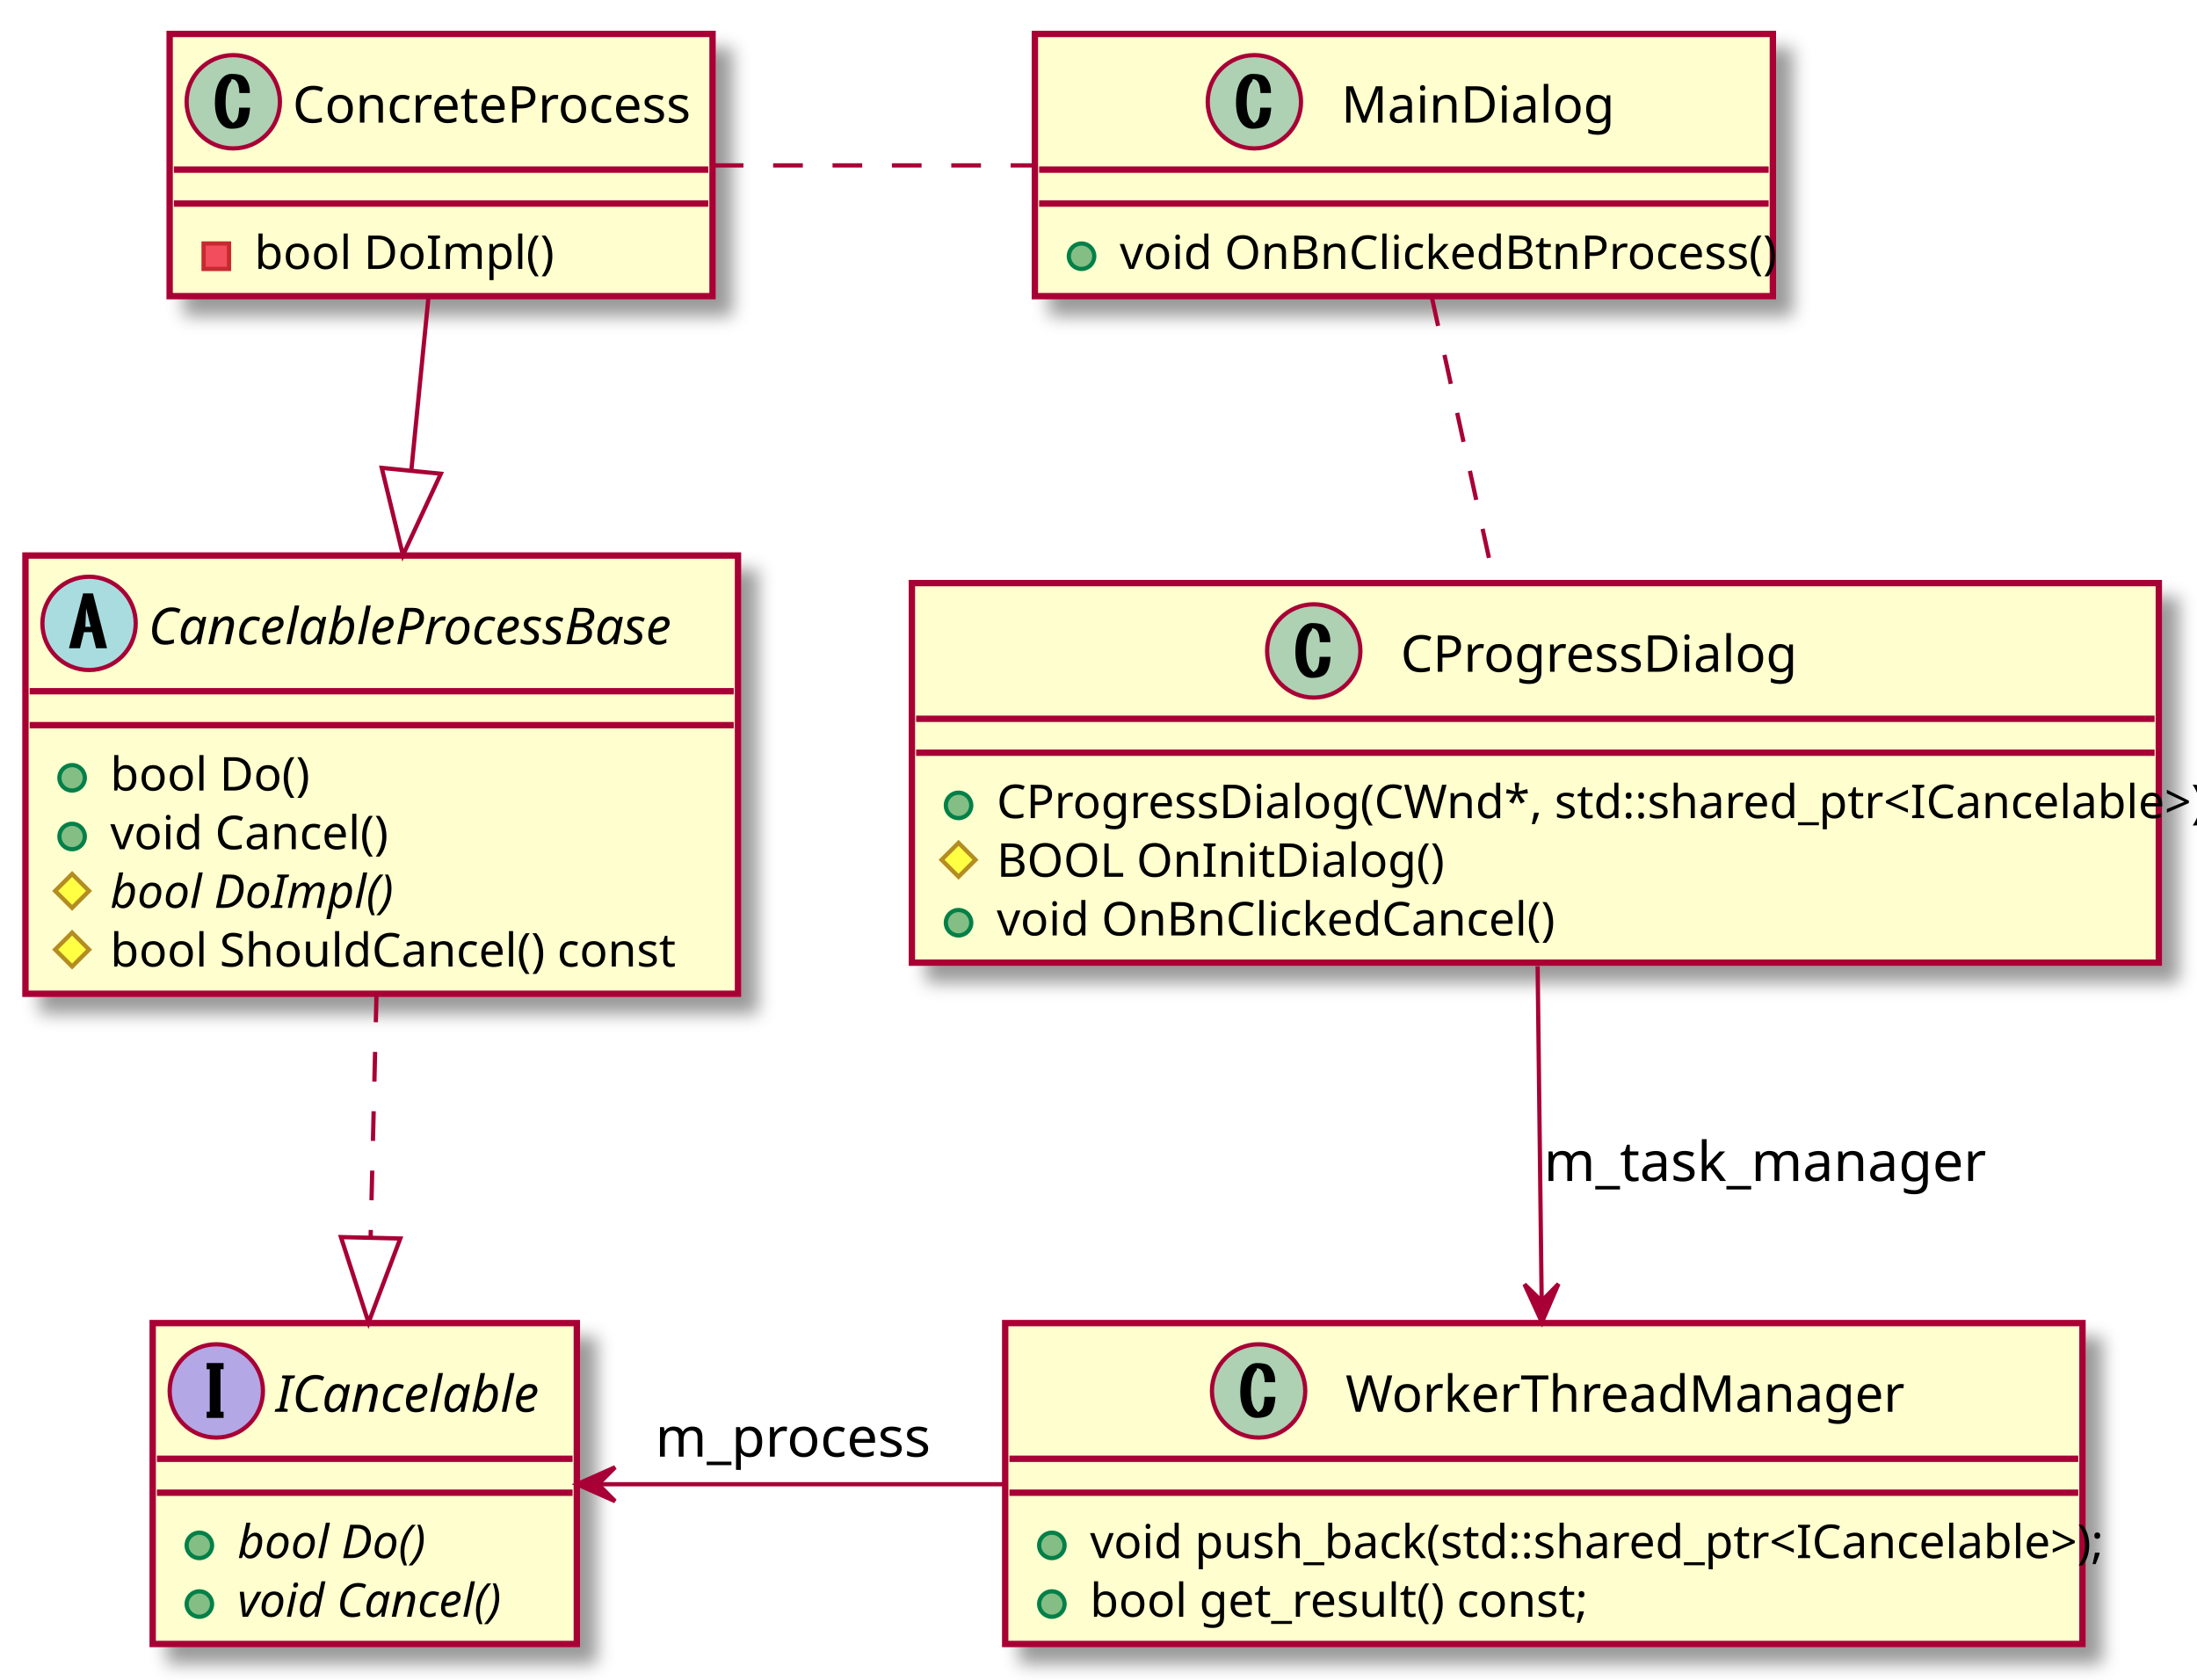
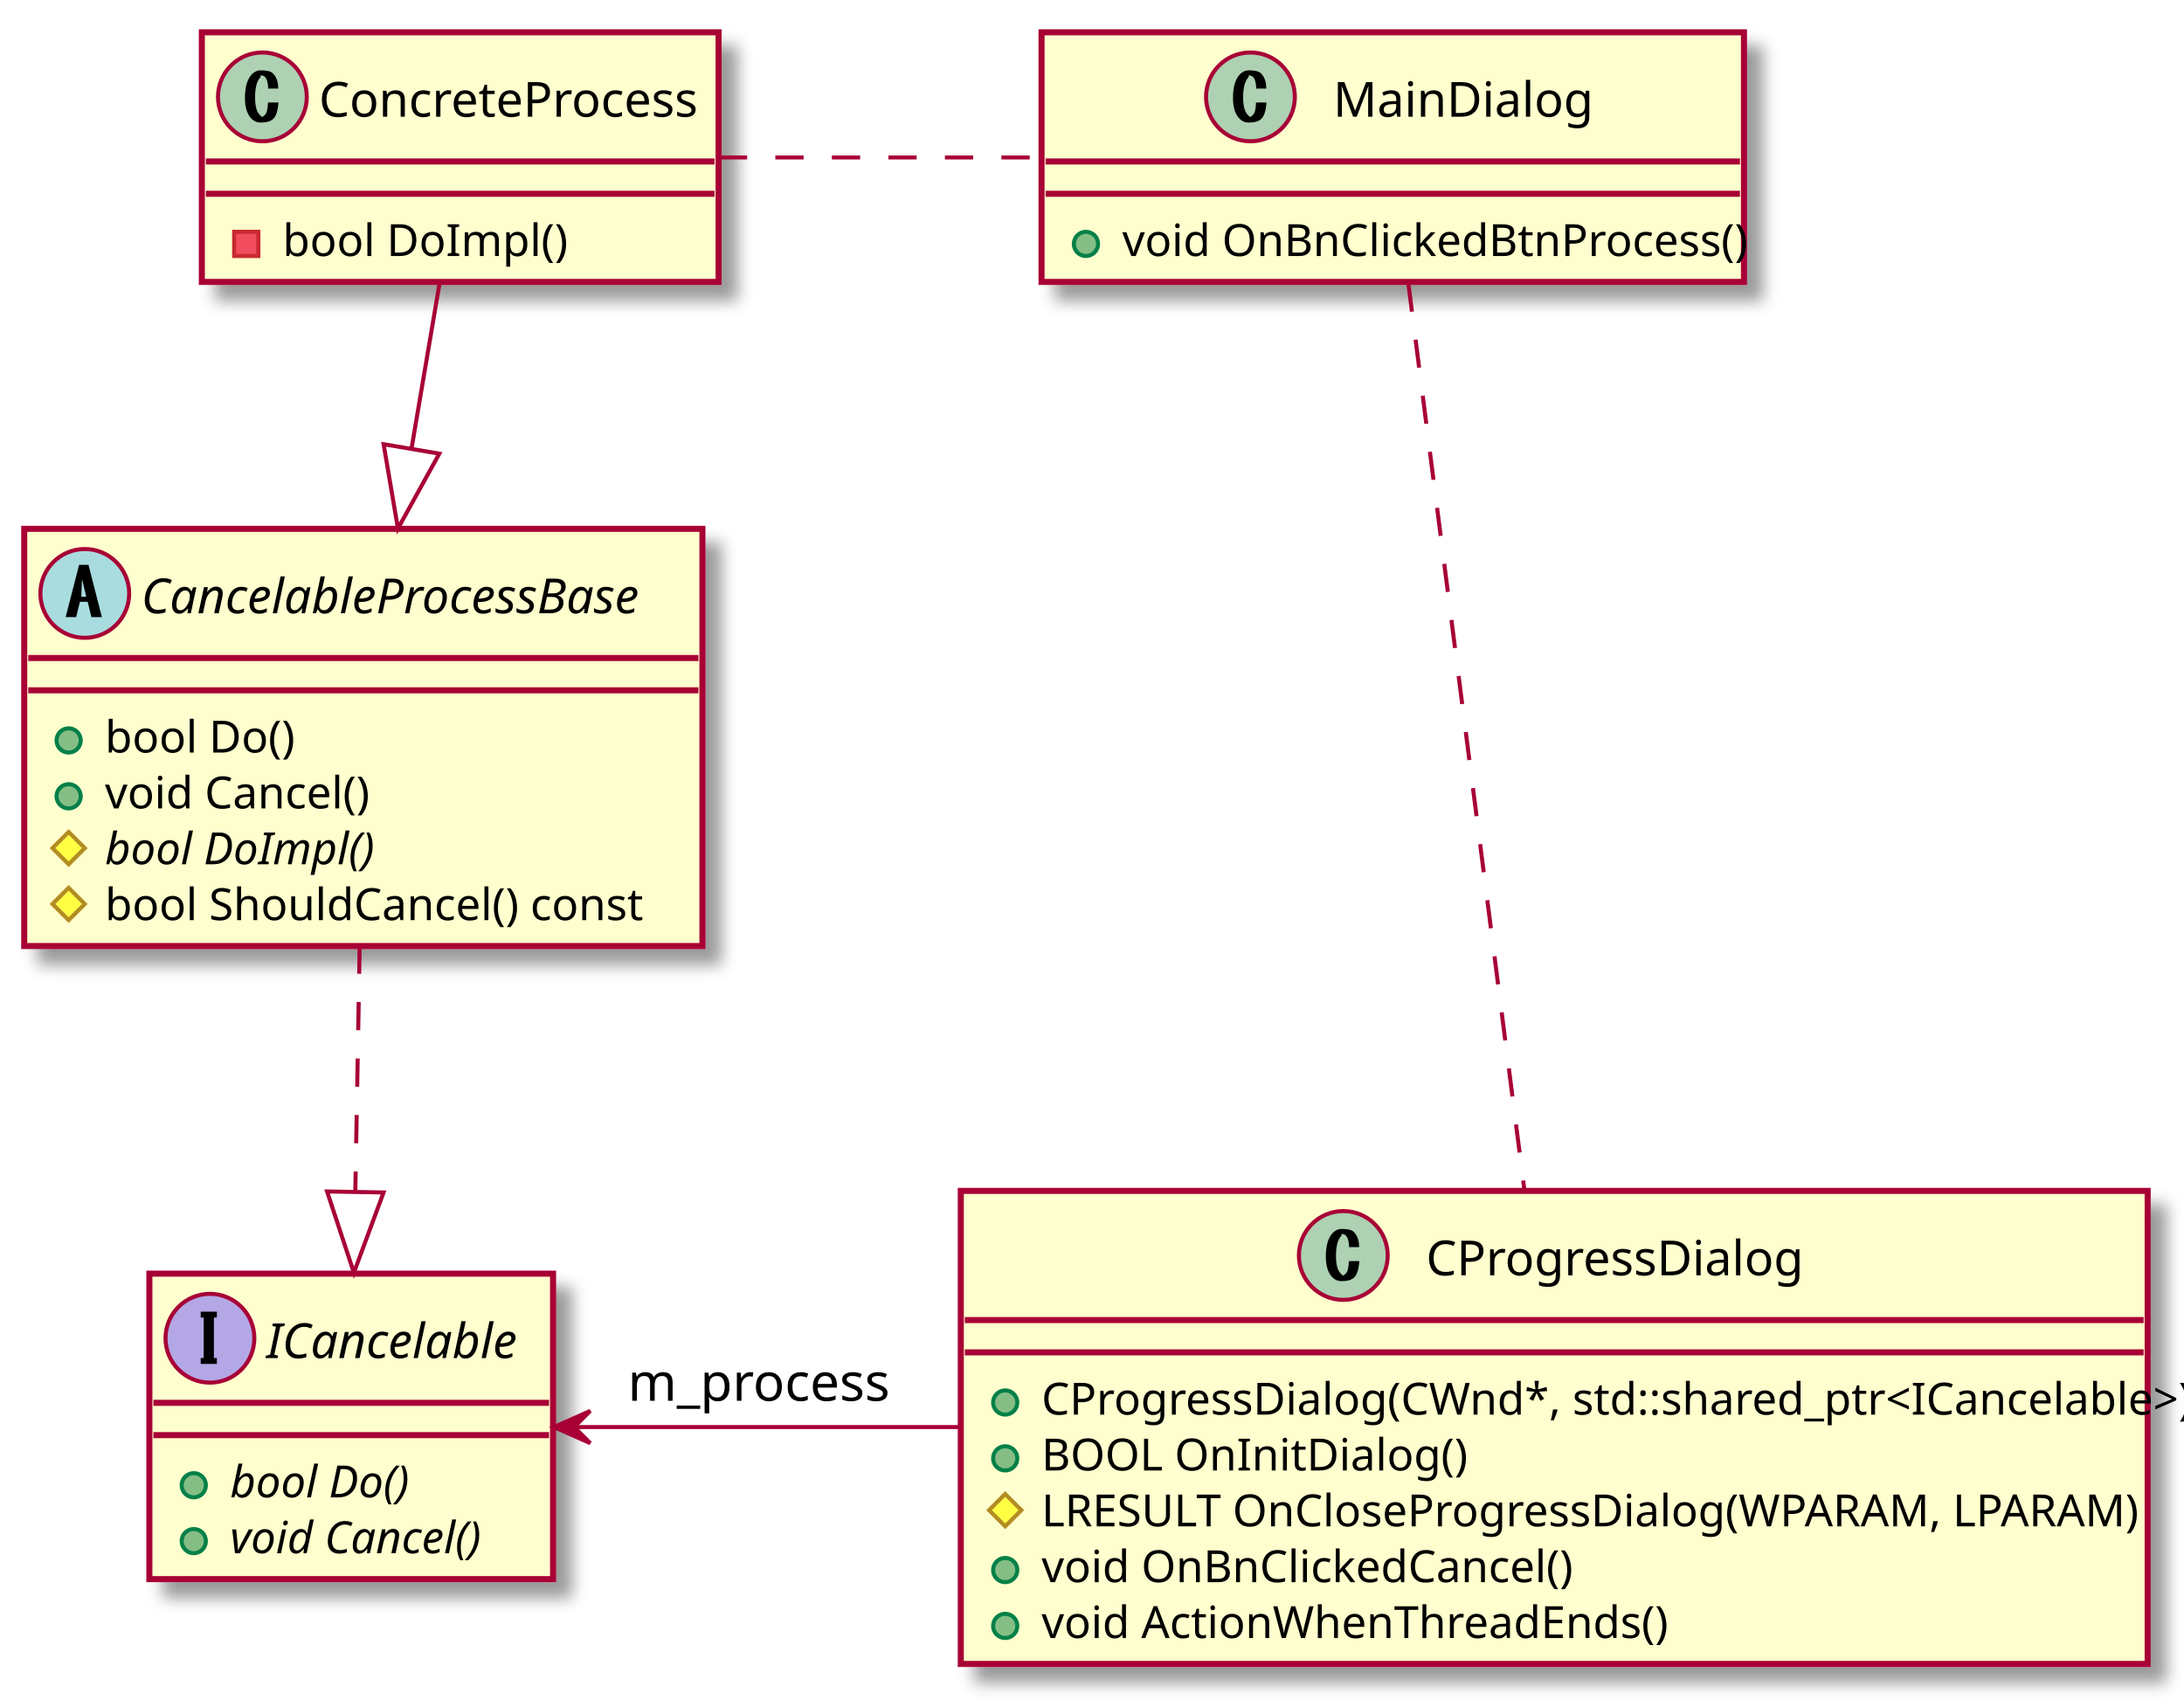
- <svg xmlns="http://www.w3.org/2000/svg" contentScriptType="application/ecmascript" contentStyleType="text/css" height="396px" preserveAspectRatio="none" style="width:518px;height:396px;" version="1.1" viewBox="0 0 518 396" width="518px" zoomAndPan="magnify">
+ <svg xmlns="http://www.w3.org/2000/svg" contentScriptType="application/ecmascript" contentStyleType="text/css" height="421px" preserveAspectRatio="none" style="width:541px;height:421px;" version="1.1" viewBox="0 0 541 421" width="541px" zoomAndPan="magnify">
  <defs>
-     <filter height="300%" id="f1xdbkxe23zxxv" width="300%" x="-1" y="-1">
+     <filter height="300%" id="f12pbznpgj0c77" width="300%" x="-1" y="-1">
      <feGaussianBlur result="blurOut" stdDeviation="2.0" />
      <feColorMatrix in="blurOut" result="blurOut2" type="matrix" values="0 0 0 0 0 0 0 0 0 0 0 0 0 0 0 0 0 0 .4 0" />
      <feOffset dx="4.0" dy="4.0" in="blurOut2" result="blurOut3" />
      <feBlend in="SourceGraphic" in2="blurOut3" mode="normal" />
    </filter>
  </defs>
  <g>
-     <rect fill="#FEFECE" filter="url(#f1xdbkxe23zxxv)" height="75.672" style="stroke: #A80036; stroke-width: 1.5;" width="100" x="36" y="312" />
-     <ellipse cx="51" cy="328" fill="#B4A7E5" rx="11" ry="11" style="stroke: #A80036; stroke-width: 1.0;" />
-     <path d="M51.984,332.906 L52.719,332.906 L52.719,334.359 L48.719,334.359 L48.719,332.906 L49.453,332.906 L49.453,322.875 L48.719,322.875 L48.719,321.422 L52.719,321.422 L52.719,322.875 L51.984,322.875 L51.984,332.906 Z " />
-     <text fill="#000000" font-family="sans-serif" font-size="12" font-style="italic" lengthAdjust="spacingAndGlyphs" textLength="68" x="65" y="332.91">ICancelable</text>
-     <line style="stroke: #A80036; stroke-width: 1.5;" x1="37" x2="135" y1="344" y2="344" />
-     <line style="stroke: #A80036; stroke-width: 1.5;" x1="37" x2="135" y1="352" y2="352" />
-     <ellipse cx="47" cy="364.418" fill="#84BE84" rx="3" ry="3" style="stroke: #038048; stroke-width: 1.0;" />
-     <text fill="#000000" font-family="sans-serif" font-size="11" font-style="italic" lengthAdjust="spacingAndGlyphs" textLength="47" x="56" y="367.419">bool Do()</text>
-     <ellipse cx="47" cy="378.254" fill="#84BE84" rx="3" ry="3" style="stroke: #038048; stroke-width: 1.0;" />
-     <text fill="#000000" font-family="sans-serif" font-size="11" font-style="italic" lengthAdjust="spacingAndGlyphs" textLength="66" x="56" y="381.255">void Cancel()</text>
-     <rect fill="#FEFECE" filter="url(#f1xdbkxe23zxxv)" height="103.344" style="stroke: #A80036; stroke-width: 1.5;" width="168" x="6" y="131" />
+     <rect fill="#FEFECE" filter="url(#f12pbznpgj0c77)" height="75.672" style="stroke: #A80036; stroke-width: 1.5;" width="100" x="37" y="315.5" />
+     <ellipse cx="52" cy="331.5" fill="#B4A7E5" rx="11" ry="11" style="stroke: #A80036; stroke-width: 1.0;" />
+     <path d="M52.984,336.406 L53.719,336.406 L53.719,337.859 L49.719,337.859 L49.719,336.406 L50.453,336.406 L50.453,326.375 L49.719,326.375 L49.719,324.922 L53.719,324.922 L53.719,326.375 L52.984,326.375 L52.984,336.406 Z " />
+     <text fill="#000000" font-family="sans-serif" font-size="12" font-style="italic" lengthAdjust="spacingAndGlyphs" textLength="68" x="66" y="336.41">ICancelable</text>
+     <line style="stroke: #A80036; stroke-width: 1.5;" x1="38" x2="136" y1="347.5" y2="347.5" />
+     <line style="stroke: #A80036; stroke-width: 1.5;" x1="38" x2="136" y1="355.5" y2="355.5" />
+     <ellipse cx="48" cy="367.918" fill="#84BE84" rx="3" ry="3" style="stroke: #038048; stroke-width: 1.0;" />
+     <text fill="#000000" font-family="sans-serif" font-size="11" font-style="italic" lengthAdjust="spacingAndGlyphs" textLength="47" x="57" y="370.919">bool Do()</text>
+     <ellipse cx="48" cy="381.754" fill="#84BE84" rx="3" ry="3" style="stroke: #038048; stroke-width: 1.0;" />
+     <text fill="#000000" font-family="sans-serif" font-size="11" font-style="italic" lengthAdjust="spacingAndGlyphs" textLength="66" x="57" y="384.755">void Cancel()</text>
+     <rect fill="#FEFECE" filter="url(#f12pbznpgj0c77)" height="103.344" style="stroke: #A80036; stroke-width: 1.5;" width="168" x="6" y="131" />
    <ellipse cx="21" cy="147" fill="#A9DCDF" rx="11" ry="11" style="stroke: #A80036; stroke-width: 1.0;" />
    <path d="M18.859,152.859 L16.266,152.859 L19.594,139.922 L21.922,139.922 L25.234,152.859 L22.641,152.859 L21.719,149.078 L19.797,149.078 L18.859,152.859 Z M20.312,143.438 L20.312,143.438 L20.125,147.812 L21.375,147.812 L20.312,143.438 Z " />
    <text fill="#000000" font-family="sans-serif" font-size="12" font-style="italic" lengthAdjust="spacingAndGlyphs" textLength="136" x="35" y="151.91">CancelableProcessBase</text>
    <line style="stroke: #A80036; stroke-width: 1.5;" x1="7" x2="173" y1="163" y2="163" />
    <line style="stroke: #A80036; stroke-width: 1.5;" x1="7" x2="173" y1="171" y2="171" />
    <ellipse cx="17" cy="183.418" fill="#84BE84" rx="3" ry="3" style="stroke: #038048; stroke-width: 1.0;" />
    <text fill="#000000" font-family="sans-serif" font-size="11" lengthAdjust="spacingAndGlyphs" textLength="44" x="26" y="186.419">bool Do()</text>
    <ellipse cx="17" cy="197.254" fill="#84BE84" rx="3" ry="3" style="stroke: #038048; stroke-width: 1.0;" />
    <text fill="#000000" font-family="sans-serif" font-size="11" lengthAdjust="spacingAndGlyphs" textLength="64" x="26" y="200.255">void Cancel()</text>
    <polygon fill="#FFFF44" points="17,206.09,21,210.09,17,214.09,13,210.09" style="stroke: #B38D22; stroke-width: 1.0;" />
    <text fill="#000000" font-family="sans-serif" font-size="11" font-style="italic" lengthAdjust="spacingAndGlyphs" textLength="68" x="26" y="214.091">bool DoImpl()</text>
    <polygon fill="#FFFF44" points="17,219.926,21,223.926,17,227.926,13,223.926" style="stroke: #B38D22; stroke-width: 1.0;" />
    <text fill="#000000" font-family="sans-serif" font-size="11" lengthAdjust="spacingAndGlyphs" textLength="127" x="26" y="227.927">bool ShouldCancel() const</text>
-     <rect fill="#FEFECE" filter="url(#f1xdbkxe23zxxv)" height="61.836" style="stroke: #A80036; stroke-width: 1.5;" width="128" x="40" y="8" />
-     <ellipse cx="55" cy="24" fill="#ADD1B2" rx="11" ry="11" style="stroke: #A80036; stroke-width: 1.0;" />
-     <path d="M57.703,29.438 Q56.781,30.359 54.516,30.359 Q53.25,30.359 52.328,29.438 Q50.672,27.781 50.672,24.25 Q50.672,20.141 52.453,18.344 Q53.391,17.422 54.578,17.422 Q56.844,17.422 57.578,18.141 Q58.969,19.547 58.906,21.938 L56.438,21.938 Q56.375,19.812 55.641,19.078 Q55.25,18.672 54.578,18.672 Q54.578,18.672 54.516,19.141 Q53.188,20.469 53.188,24.125 Q53.188,27.312 54.328,28.438 Q54.859,28.969 54.859,28.969 Q55.109,28.969 55.641,28.438 Q56.312,27.781 56.375,25.391 L58.969,25.391 Q58.766,28.375 57.703,29.438 Z " />
-     <text fill="#000000" font-family="sans-serif" font-size="12" lengthAdjust="spacingAndGlyphs" textLength="96" x="69" y="28.91">ConcreteProcess</text>
-     <line style="stroke: #A80036; stroke-width: 1.5;" x1="41" x2="167" y1="40" y2="40" />
-     <line style="stroke: #A80036; stroke-width: 1.5;" x1="41" x2="167" y1="48" y2="48" />
-     <rect fill="#F24D5C" height="6" style="stroke: #C82930; stroke-width: 1.0;" width="6" x="48" y="57.418" />
-     <text fill="#000000" font-family="sans-serif" font-size="11" lengthAdjust="spacingAndGlyphs" textLength="62" x="60" y="63.419">bool DoImpl()</text>
-     <rect fill="#FEFECE" filter="url(#f1xdbkxe23zxxv)" height="75.672" style="stroke: #A80036; stroke-width: 1.5;" width="254" x="237" y="312" />
-     <ellipse cx="296.75" cy="328" fill="#ADD1B2" rx="11" ry="11" style="stroke: #A80036; stroke-width: 1.0;" />
-     <path d="M299.453,333.438 Q298.531,334.359 296.266,334.359 Q295,334.359 294.078,333.438 Q292.422,331.781 292.422,328.25 Q292.422,324.141 294.203,322.344 Q295.141,321.422 296.328,321.422 Q298.594,321.422 299.328,322.141 Q300.719,323.547 300.656,325.938 L298.188,325.938 Q298.125,323.812 297.391,323.078 Q297,322.672 296.328,322.672 Q296.328,322.672 296.266,323.141 Q294.938,324.469 294.938,328.125 Q294.938,331.312 296.078,332.438 Q296.609,332.969 296.609,332.969 Q296.859,332.969 297.391,332.438 Q298.062,331.781 298.125,329.391 L300.719,329.391 Q300.516,332.375 299.453,333.438 Z " />
-     <text fill="#000000" font-family="sans-serif" font-size="12" lengthAdjust="spacingAndGlyphs" textLength="126" x="317.25" y="332.91">WorkerThreadManager</text>
-     <line style="stroke: #A80036; stroke-width: 1.5;" x1="238" x2="490" y1="344" y2="344" />
-     <line style="stroke: #A80036; stroke-width: 1.5;" x1="238" x2="490" y1="352" y2="352" />
-     <ellipse cx="248" cy="364.418" fill="#84BE84" rx="3" ry="3" style="stroke: #038048; stroke-width: 1.0;" />
-     <text fill="#000000" font-family="sans-serif" font-size="11" lengthAdjust="spacingAndGlyphs" textLength="228" x="257" y="367.419">void push_back(std::shared_ptr&lt;ICancelable&gt;);</text>
-     <ellipse cx="248" cy="378.254" fill="#84BE84" rx="3" ry="3" style="stroke: #038048; stroke-width: 1.0;" />
-     <text fill="#000000" font-family="sans-serif" font-size="11" lengthAdjust="spacingAndGlyphs" textLength="112" x="257" y="381.255">bool get_result() const;</text>
-     <rect fill="#FEFECE" filter="url(#f1xdbkxe23zxxv)" height="89.508" style="stroke: #A80036; stroke-width: 1.5;" width="294" x="215" y="137.5" />
-     <ellipse cx="309.75" cy="153.5" fill="#ADD1B2" rx="11" ry="11" style="stroke: #A80036; stroke-width: 1.0;" />
-     <path d="M312.453,158.938 Q311.531,159.859 309.266,159.859 Q308,159.859 307.078,158.938 Q305.422,157.281 305.422,153.75 Q305.422,149.641 307.203,147.844 Q308.141,146.922 309.328,146.922 Q311.594,146.922 312.328,147.641 Q313.719,149.047 313.656,151.438 L311.188,151.438 Q311.125,149.312 310.391,148.578 Q310,148.172 309.328,148.172 Q309.328,148.172 309.266,148.641 Q307.938,149.969 307.938,153.625 Q307.938,156.812 309.078,157.938 Q309.609,158.469 309.609,158.469 Q309.859,158.469 310.391,157.938 Q311.062,157.281 311.125,154.891 L313.719,154.891 Q313.516,157.875 312.453,158.938 Z " />
-     <text fill="#000000" font-family="sans-serif" font-size="12" lengthAdjust="spacingAndGlyphs" textLength="96" x="330.25" y="158.41">CProgressDialog</text>
-     <line style="stroke: #A80036; stroke-width: 1.5;" x1="216" x2="508" y1="169.5" y2="169.5" />
-     <line style="stroke: #A80036; stroke-width: 1.5;" x1="216" x2="508" y1="177.5" y2="177.5" />
-     <ellipse cx="226" cy="189.918" fill="#84BE84" rx="3" ry="3" style="stroke: #038048; stroke-width: 1.0;" />
-     <text fill="#000000" font-family="sans-serif" font-size="11" lengthAdjust="spacingAndGlyphs" textLength="268" x="235" y="192.919">CProgressDialog(CWnd*, std::shared_ptr&lt;ICancelable&gt;)</text>
-     <polygon fill="#FFFF44" points="226,198.754,230,202.754,226,206.754,222,202.754" style="stroke: #B38D22; stroke-width: 1.0;" />
-     <text fill="#000000" font-family="sans-serif" font-size="11" lengthAdjust="spacingAndGlyphs" textLength="96" x="235" y="206.755">BOOL OnInitDialog()</text>
-     <ellipse cx="226" cy="217.59" fill="#84BE84" rx="3" ry="3" style="stroke: #038048; stroke-width: 1.0;" />
-     <text fill="#000000" font-family="sans-serif" font-size="11" lengthAdjust="spacingAndGlyphs" textLength="125" x="235" y="220.591">void OnBnClickedCancel()</text>
-     <rect fill="#FEFECE" filter="url(#f1xdbkxe23zxxv)" height="61.836" style="stroke: #A80036; stroke-width: 1.5;" width="174" x="244" y="8" />
-     <ellipse cx="295.75" cy="24" fill="#ADD1B2" rx="11" ry="11" style="stroke: #A80036; stroke-width: 1.0;" />
-     <path d="M298.453,29.438 Q297.531,30.359 295.266,30.359 Q294,30.359 293.078,29.438 Q291.422,27.781 291.422,24.25 Q291.422,20.141 293.203,18.344 Q294.141,17.422 295.328,17.422 Q297.594,17.422 298.328,18.141 Q299.719,19.547 299.656,21.938 L297.188,21.938 Q297.125,19.812 296.391,19.078 Q296,18.672 295.328,18.672 Q295.328,18.672 295.266,19.141 Q293.938,20.469 293.938,24.125 Q293.938,27.312 295.078,28.438 Q295.609,28.969 295.609,28.969 Q295.859,28.969 296.391,28.438 Q297.062,27.781 297.125,25.391 L299.719,25.391 Q299.516,28.375 298.453,29.438 Z " />
-     <text fill="#000000" font-family="sans-serif" font-size="12" lengthAdjust="spacingAndGlyphs" textLength="62" x="316.25" y="28.91">MainDialog</text>
-     <line style="stroke: #A80036; stroke-width: 1.5;" x1="245" x2="417" y1="40" y2="40" />
-     <line style="stroke: #A80036; stroke-width: 1.5;" x1="245" x2="417" y1="48" y2="48" />
-     <ellipse cx="255" cy="60.418" fill="#84BE84" rx="3" ry="3" style="stroke: #038048; stroke-width: 1.0;" />
-     <text fill="#000000" font-family="sans-serif" font-size="11" lengthAdjust="spacingAndGlyphs" textLength="148" x="264" y="63.419">void OnBnClickedBtnProcess()</text>
-     <path d="M88.778,234.055 C88.337,252.288 87.837,272.993 87.383,291.757 " fill="none" style="stroke: #A80036; stroke-width: 1.0; stroke-dasharray: 7.0,7.0;" />
-     <polygon fill="none" points="94.378,292.059,86.897,311.884,80.382,291.721,94.378,292.059" style="stroke: #A80036; stroke-width: 1.0;" />
-     <path d="M101.031,70.009 C99.842,82.029 98.417,96.43 96.993,110.826 " fill="none" style="stroke: #A80036; stroke-width: 1.0;" />
-     <polygon fill="none" points="103.939,111.714,95.004,130.927,90.007,110.335,103.939,111.714" style="stroke: #A80036; stroke-width: 1.0;" />
-     <path d="M362.536,227.851 C362.832,252.344 363.198,282.604 363.489,306.754 " fill="none" style="stroke: #A80036; stroke-width: 1.0;" />
-     <polygon fill="#A80036" points="363.551,311.81,367.442,302.762,363.49,306.811,359.442,302.859,363.551,311.81" style="stroke: #A80036; stroke-width: 1.0;" />
-     <text fill="#000000" font-family="sans-serif" font-size="13" lengthAdjust="spacingAndGlyphs" textLength="100" x="364" y="278.495">m_task_manager</text>
-     <path d="M141.081,350 C168.623,350 203.191,350 236.828,350 " fill="none" style="stroke: #A80036; stroke-width: 1.0;" />
-     <polygon fill="#A80036" points="136.022,350,145.022,354,141.022,350,145.022,346,136.022,350" style="stroke: #A80036; stroke-width: 1.0;" />
-     <text fill="#000000" font-family="sans-serif" font-size="13" lengthAdjust="spacingAndGlyphs" textLength="64" x="154.5" y="343.495">m_process</text>
-     <path d="M168.287,39 C193.499,39 218.711,39 243.923,39 " fill="none" style="stroke: #A80036; stroke-width: 1.0; stroke-dasharray: 7.0,7.0;" />
-     <path d="M337.574,70.009 C341.858,89.56 347.52,115.407 352.315,137.292 " fill="none" style="stroke: #A80036; stroke-width: 1.0; stroke-dasharray: 7.0,7.0;" />
+     <rect fill="#FEFECE" filter="url(#f12pbznpgj0c77)" height="61.836" style="stroke: #A80036; stroke-width: 1.5;" width="128" x="50" y="8" />
+     <ellipse cx="65" cy="24" fill="#ADD1B2" rx="11" ry="11" style="stroke: #A80036; stroke-width: 1.0;" />
+     <path d="M67.703,29.438 Q66.781,30.359 64.516,30.359 Q63.25,30.359 62.328,29.438 Q60.672,27.781 60.672,24.25 Q60.672,20.141 62.453,18.344 Q63.391,17.422 64.578,17.422 Q66.844,17.422 67.578,18.141 Q68.969,19.547 68.906,21.938 L66.438,21.938 Q66.375,19.812 65.641,19.078 Q65.25,18.672 64.578,18.672 Q64.578,18.672 64.516,19.141 Q63.188,20.469 63.188,24.125 Q63.188,27.312 64.328,28.438 Q64.859,28.969 64.859,28.969 Q65.109,28.969 65.641,28.438 Q66.312,27.781 66.375,25.391 L68.969,25.391 Q68.766,28.375 67.703,29.438 Z " />
+     <text fill="#000000" font-family="sans-serif" font-size="12" lengthAdjust="spacingAndGlyphs" textLength="96" x="79" y="28.91">ConcreteProcess</text>
+     <line style="stroke: #A80036; stroke-width: 1.5;" x1="51" x2="177" y1="40" y2="40" />
+     <line style="stroke: #A80036; stroke-width: 1.5;" x1="51" x2="177" y1="48" y2="48" />
+     <rect fill="#F24D5C" height="6" style="stroke: #C82930; stroke-width: 1.0;" width="6" x="58" y="57.418" />
+     <text fill="#000000" font-family="sans-serif" font-size="11" lengthAdjust="spacingAndGlyphs" textLength="62" x="70" y="63.419">bool DoImpl()</text>
+     <rect fill="#FEFECE" filter="url(#f12pbznpgj0c77)" height="117.18" style="stroke: #A80036; stroke-width: 1.5;" width="294" x="238" y="295" />
+     <ellipse cx="332.75" cy="311" fill="#ADD1B2" rx="11" ry="11" style="stroke: #A80036; stroke-width: 1.0;" />
+     <path d="M335.453,316.438 Q334.531,317.359 332.266,317.359 Q331,317.359 330.078,316.438 Q328.422,314.781 328.422,311.25 Q328.422,307.141 330.203,305.344 Q331.141,304.422 332.328,304.422 Q334.594,304.422 335.328,305.141 Q336.719,306.547 336.656,308.938 L334.188,308.938 Q334.125,306.812 333.391,306.078 Q333,305.672 332.328,305.672 Q332.328,305.672 332.266,306.141 Q330.938,307.469 330.938,311.125 Q330.938,314.312 332.078,315.438 Q332.609,315.969 332.609,315.969 Q332.859,315.969 333.391,315.438 Q334.062,314.781 334.125,312.391 L336.719,312.391 Q336.516,315.375 335.453,316.438 Z " />
+     <text fill="#000000" font-family="sans-serif" font-size="12" lengthAdjust="spacingAndGlyphs" textLength="96" x="353.25" y="315.91">CProgressDialog</text>
+     <line style="stroke: #A80036; stroke-width: 1.5;" x1="239" x2="531" y1="327" y2="327" />
+     <line style="stroke: #A80036; stroke-width: 1.5;" x1="239" x2="531" y1="335" y2="335" />
+     <ellipse cx="249" cy="347.418" fill="#84BE84" rx="3" ry="3" style="stroke: #038048; stroke-width: 1.0;" />
+     <text fill="#000000" font-family="sans-serif" font-size="11" lengthAdjust="spacingAndGlyphs" textLength="268" x="258" y="350.419">CProgressDialog(CWnd*, std::shared_ptr&lt;ICancelable&gt;)</text>
+     <ellipse cx="249" cy="361.254" fill="#84BE84" rx="3" ry="3" style="stroke: #038048; stroke-width: 1.0;" />
+     <text fill="#000000" font-family="sans-serif" font-size="11" lengthAdjust="spacingAndGlyphs" textLength="96" x="258" y="364.255">BOOL OnInitDialog()</text>
+     <polygon fill="#FFFF44" points="249,370.09,253,374.09,249,378.09,245,374.09" style="stroke: #B38D22; stroke-width: 1.0;" />
+     <text fill="#000000" font-family="sans-serif" font-size="11" lengthAdjust="spacingAndGlyphs" textLength="266" x="258" y="378.091">LRESULT OnCloseProgressDialog(WPARAM, LPARAM)</text>
+     <ellipse cx="249" cy="388.926" fill="#84BE84" rx="3" ry="3" style="stroke: #038048; stroke-width: 1.0;" />
+     <text fill="#000000" font-family="sans-serif" font-size="11" lengthAdjust="spacingAndGlyphs" textLength="125" x="258" y="391.927">void OnBnClickedCancel()</text>
+     <ellipse cx="249" cy="402.762" fill="#84BE84" rx="3" ry="3" style="stroke: #038048; stroke-width: 1.0;" />
+     <text fill="#000000" font-family="sans-serif" font-size="11" lengthAdjust="spacingAndGlyphs" textLength="148" x="258" y="405.763">void ActionWhenThreadEnds()</text>
+     <rect fill="#FEFECE" filter="url(#f12pbznpgj0c77)" height="61.836" style="stroke: #A80036; stroke-width: 1.5;" width="174" x="258" y="8" />
+     <ellipse cx="309.75" cy="24" fill="#ADD1B2" rx="11" ry="11" style="stroke: #A80036; stroke-width: 1.0;" />
+     <path d="M312.453,29.438 Q311.531,30.359 309.266,30.359 Q308,30.359 307.078,29.438 Q305.422,27.781 305.422,24.25 Q305.422,20.141 307.203,18.344 Q308.141,17.422 309.328,17.422 Q311.594,17.422 312.328,18.141 Q313.719,19.547 313.656,21.938 L311.188,21.938 Q311.125,19.812 310.391,19.078 Q310,18.672 309.328,18.672 Q309.328,18.672 309.266,19.141 Q307.938,20.469 307.938,24.125 Q307.938,27.312 309.078,28.438 Q309.609,28.969 309.609,28.969 Q309.859,28.969 310.391,28.438 Q311.062,27.781 311.125,25.391 L313.719,25.391 Q313.516,28.375 312.453,29.438 Z " />
+     <text fill="#000000" font-family="sans-serif" font-size="12" lengthAdjust="spacingAndGlyphs" textLength="62" x="330.25" y="28.91">MainDialog</text>
+     <line style="stroke: #A80036; stroke-width: 1.5;" x1="259" x2="431" y1="40" y2="40" />
+     <line style="stroke: #A80036; stroke-width: 1.5;" x1="259" x2="431" y1="48" y2="48" />
+     <ellipse cx="269" cy="60.418" fill="#84BE84" rx="3" ry="3" style="stroke: #038048; stroke-width: 1.0;" />
+     <text fill="#000000" font-family="sans-serif" font-size="11" lengthAdjust="spacingAndGlyphs" textLength="148" x="278" y="63.419">void OnBnClickedBtnProcess()</text>
+     <path d="M89.1,234.206 C88.76,253.341 88.371,275.245 88.021,294.961 " fill="none" style="stroke: #A80036; stroke-width: 1.0; stroke-dasharray: 7.0,7.0;" />
+     <polygon fill="none" points="95.015,295.389,87.661,315.262,81.017,295.141,95.015,295.389" style="stroke: #A80036; stroke-width: 1.0;" />
+     <path d="M108.91,70.009 C106.871,82.029 104.429,96.43 101.987,110.826 " fill="none" style="stroke: #A80036; stroke-width: 1.0;" />
+     <polygon fill="none" points="108.824,112.379,98.578,130.927,95.021,110.038,108.824,112.379" style="stroke: #A80036; stroke-width: 1.0;" />
+     <path d="M142.552,353.5 C169.713,353.5 203.82,353.5 237.803,353.5 " fill="none" style="stroke: #A80036; stroke-width: 1.0;" />
+     <polygon fill="#A80036" points="137.215,353.5,146.215,357.5,142.215,353.5,146.215,349.5,137.215,353.5" style="stroke: #A80036; stroke-width: 1.0;" />
+     <text fill="#000000" font-family="sans-serif" font-size="13" lengthAdjust="spacingAndGlyphs" textLength="64" x="155.5" y="346.995">m_process</text>
+     <path d="M178.066,39 C204.693,39 231.32,39 257.947,39 " fill="none" style="stroke: #A80036; stroke-width: 1.0; stroke-dasharray: 7.0,7.0;" />
+     <path d="M348.872,70.248 C355.499,122.021 369.121,228.445 377.614,294.8 " fill="none" style="stroke: #A80036; stroke-width: 1.0; stroke-dasharray: 7.0,7.0;" />
  </g>
</svg>
